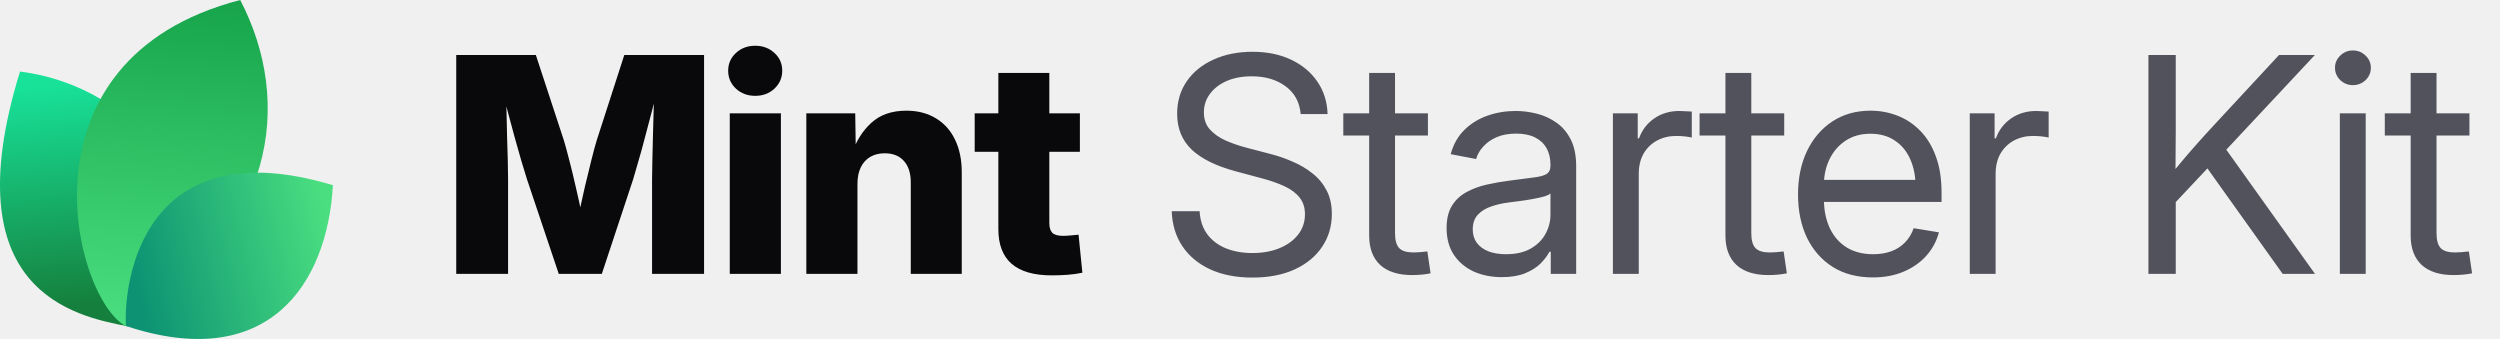
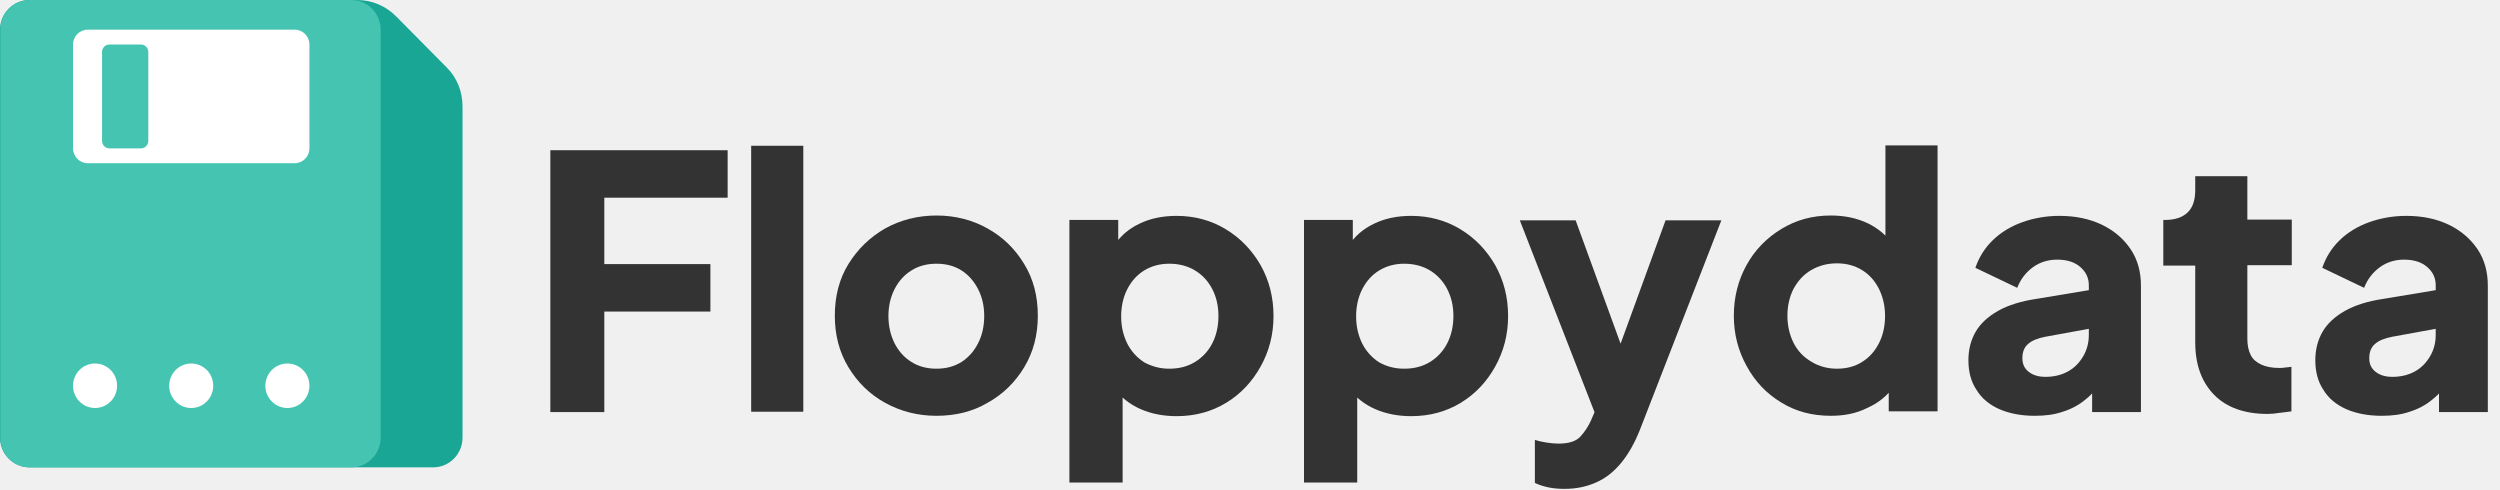
- <svg xmlns="http://www.w3.org/2000/svg" width="177" height="24" viewBox="0 0 177 24" fill="none">
-   <path d="M9.061 23.108C5.268 22.377 -3.391 20.627 1.417 5.064C9.634 6.099 16.973 14.064 9.061 23.108Z" fill="url(#paint0_linear_17557_2020)" />
-   <path d="M8.919 23.094C5.276 21.222 0.784 4.209 17.007 0C20.757 7.193 19.621 16.545 8.919 23.094Z" fill="url(#paint1_linear_17557_2020)" />
-   <path d="M8.914 23.079C8.735 19.882 10.159 9.085 23.57 13.111C23.181 20.123 18.984 26.418 8.914 23.079Z" fill="url(#paint2_linear_17557_2020)" />
-   <path d="M32.301 19.392V3.894H37.938L39.925 9.948C40.036 10.315 40.164 10.787 40.31 11.362C40.462 11.938 40.611 12.552 40.757 13.204C40.91 13.855 41.048 14.483 41.173 15.086C41.305 15.682 41.412 16.192 41.495 16.615H40.695C40.771 16.192 40.871 15.682 40.996 15.086C41.128 14.49 41.267 13.866 41.412 13.214C41.565 12.562 41.714 11.948 41.86 11.373C42.005 10.79 42.133 10.315 42.244 9.948L44.2 3.894H49.848V19.392H46.166V12.704C46.166 12.357 46.173 11.917 46.187 11.383C46.2 10.849 46.214 10.27 46.228 9.646C46.249 9.022 46.266 8.391 46.28 7.753C46.301 7.115 46.311 6.519 46.311 5.964H46.623C46.485 6.561 46.332 7.181 46.166 7.826C45.999 8.471 45.833 9.102 45.666 9.719C45.507 10.336 45.351 10.901 45.198 11.414C45.053 11.928 44.928 12.357 44.824 12.704L42.608 19.392H39.561L37.314 12.704C37.203 12.357 37.072 11.928 36.919 11.414C36.773 10.901 36.614 10.34 36.441 9.729C36.274 9.112 36.104 8.481 35.931 7.836C35.764 7.192 35.608 6.567 35.463 5.964H35.827C35.834 6.512 35.844 7.105 35.858 7.743C35.872 8.374 35.886 9.005 35.9 9.636C35.92 10.26 35.938 10.839 35.952 11.373C35.965 11.907 35.972 12.351 35.972 12.704V19.392H32.301ZM51.668 19.392V8.024H55.288V19.392H51.668ZM53.468 6.786C52.927 6.786 52.473 6.616 52.105 6.276C51.738 5.93 51.554 5.507 51.554 5.007C51.554 4.508 51.738 4.088 52.105 3.749C52.473 3.409 52.927 3.239 53.468 3.239C54.009 3.239 54.463 3.409 54.83 3.749C55.198 4.082 55.382 4.501 55.382 5.007C55.382 5.507 55.198 5.93 54.83 6.276C54.463 6.616 54.009 6.786 53.468 6.786ZM60.708 13.027V19.392H57.088V8.024H60.551L60.593 10.967H60.281C60.593 10.024 61.061 9.268 61.685 8.7C62.309 8.124 63.138 7.836 64.171 7.836C64.975 7.836 65.672 8.017 66.262 8.377C66.851 8.731 67.302 9.234 67.614 9.885C67.933 10.537 68.092 11.307 68.092 12.194V19.392H64.483V12.912C64.483 12.26 64.32 11.754 63.994 11.394C63.675 11.033 63.221 10.853 62.632 10.853C62.25 10.853 61.914 10.936 61.623 11.102C61.332 11.269 61.106 11.515 60.947 11.841C60.787 12.16 60.708 12.555 60.708 13.027ZM76.456 8.024V10.749H69.008V8.024H76.456ZM70.683 5.163H74.292V15.783C74.292 16.102 74.361 16.334 74.5 16.48C74.646 16.625 74.899 16.698 75.259 16.698C75.405 16.698 75.596 16.688 75.831 16.667C76.074 16.646 76.251 16.629 76.362 16.615L76.632 19.309C76.313 19.378 75.963 19.427 75.582 19.455C75.207 19.482 74.836 19.496 74.469 19.496C73.2 19.496 72.25 19.222 71.619 18.674C70.995 18.127 70.683 17.308 70.683 16.22V5.163Z" fill="#09090B" />
-   <path d="M88.667 19.652C87.523 19.652 86.528 19.458 85.682 19.07C84.843 18.681 84.188 18.137 83.716 17.437C83.245 16.736 82.992 15.908 82.957 14.951H84.933C84.968 15.596 85.148 16.14 85.474 16.584C85.8 17.021 86.24 17.354 86.795 17.582C87.35 17.804 87.974 17.915 88.667 17.915C89.388 17.915 90.026 17.801 90.581 17.572C91.143 17.343 91.583 17.024 91.902 16.615C92.228 16.199 92.391 15.717 92.391 15.169C92.391 14.698 92.266 14.306 92.017 13.994C91.767 13.675 91.413 13.408 90.956 13.193C90.498 12.978 89.954 12.787 89.323 12.621L87.502 12.132C86.123 11.765 85.082 11.255 84.382 10.603C83.689 9.944 83.342 9.095 83.342 8.055C83.342 7.174 83.571 6.404 84.028 5.746C84.486 5.087 85.117 4.577 85.921 4.217C86.726 3.849 87.645 3.666 88.678 3.666C89.718 3.666 90.63 3.853 91.413 4.227C92.204 4.602 92.824 5.122 93.275 5.787C93.726 6.446 93.965 7.209 93.993 8.076H92.089C92.013 7.23 91.656 6.574 91.018 6.11C90.387 5.638 89.586 5.403 88.615 5.403C87.95 5.403 87.36 5.513 86.847 5.735C86.341 5.957 85.946 6.262 85.661 6.651C85.377 7.032 85.235 7.469 85.235 7.961C85.235 8.447 85.377 8.849 85.661 9.168C85.946 9.48 86.317 9.74 86.774 9.948C87.232 10.149 87.724 10.319 88.251 10.457L89.884 10.884C90.439 11.023 90.977 11.206 91.496 11.435C92.023 11.657 92.495 11.934 92.911 12.267C93.334 12.593 93.67 12.995 93.92 13.474C94.17 13.945 94.294 14.504 94.294 15.149C94.294 16.015 94.066 16.788 93.608 17.468C93.157 18.148 92.512 18.681 91.673 19.07C90.834 19.458 89.832 19.652 88.667 19.652ZM101.097 8.024V9.594H95.106V8.024H101.097ZM96.937 5.163H98.767V16.521C98.767 17 98.865 17.347 99.059 17.562C99.26 17.77 99.6 17.874 100.078 17.874C100.21 17.874 100.366 17.867 100.546 17.853C100.733 17.832 100.903 17.815 101.056 17.801L101.285 19.351C101.097 19.392 100.886 19.423 100.65 19.444C100.414 19.465 100.189 19.475 99.974 19.475C98.996 19.475 98.244 19.236 97.717 18.758C97.197 18.272 96.937 17.579 96.937 16.677V5.163ZM106.33 19.621C105.595 19.621 104.932 19.489 104.343 19.226C103.754 18.955 103.285 18.564 102.939 18.05C102.592 17.53 102.419 16.896 102.419 16.147C102.419 15.495 102.547 14.965 102.804 14.556C103.06 14.146 103.403 13.828 103.833 13.599C104.263 13.363 104.742 13.186 105.269 13.068C105.796 12.95 106.333 12.857 106.881 12.787C107.574 12.69 108.132 12.617 108.555 12.569C108.978 12.52 109.287 12.441 109.481 12.33C109.675 12.212 109.772 12.014 109.772 11.737V11.654C109.772 11.203 109.679 10.815 109.492 10.489C109.311 10.163 109.041 9.91 108.68 9.729C108.32 9.549 107.872 9.459 107.338 9.459C106.805 9.459 106.34 9.546 105.945 9.719C105.556 9.892 105.241 10.118 104.998 10.395C104.755 10.665 104.593 10.953 104.509 11.258L102.71 10.915C102.897 10.222 103.22 9.65 103.677 9.199C104.135 8.748 104.679 8.412 105.31 8.19C105.941 7.968 106.607 7.857 107.307 7.857C107.8 7.857 108.295 7.92 108.795 8.044C109.301 8.169 109.765 8.381 110.188 8.679C110.611 8.97 110.951 9.369 111.208 9.875C111.464 10.374 111.593 11.005 111.593 11.768V19.392H109.793V17.822H109.7C109.568 18.085 109.363 18.359 109.086 18.643C108.809 18.921 108.444 19.153 107.994 19.34C107.543 19.527 106.988 19.621 106.33 19.621ZM106.621 17.998C107.321 17.998 107.904 17.867 108.368 17.603C108.84 17.333 109.19 16.986 109.419 16.563C109.654 16.133 109.772 15.682 109.772 15.211V13.692C109.703 13.769 109.554 13.841 109.325 13.911C109.096 13.973 108.829 14.032 108.524 14.088C108.226 14.143 107.921 14.192 107.609 14.233C107.304 14.275 107.033 14.309 106.798 14.337C106.354 14.393 105.938 14.49 105.549 14.628C105.168 14.76 104.86 14.954 104.624 15.211C104.388 15.467 104.27 15.811 104.27 16.241C104.27 16.615 104.367 16.934 104.561 17.198C104.762 17.461 105.04 17.662 105.393 17.801C105.747 17.933 106.156 17.998 106.621 17.998ZM114.193 19.392V8.024H115.951V9.792H116.045C116.253 9.209 116.61 8.741 117.116 8.388C117.622 8.034 118.219 7.857 118.905 7.857C119.058 7.857 119.217 7.864 119.384 7.878C119.55 7.885 119.682 7.892 119.779 7.899V9.74C119.716 9.719 119.578 9.695 119.363 9.667C119.155 9.639 118.922 9.625 118.666 9.625C118.174 9.625 117.726 9.733 117.324 9.948C116.922 10.163 116.603 10.471 116.367 10.874C116.138 11.276 116.024 11.758 116.024 12.319V19.392H114.193ZM126.322 8.024V9.594H120.33V8.024H126.322ZM122.161 5.163H123.992V16.521C123.992 17 124.089 17.347 124.283 17.562C124.484 17.77 124.824 17.874 125.302 17.874C125.434 17.874 125.59 17.867 125.77 17.853C125.958 17.832 126.127 17.815 126.28 17.801L126.509 19.351C126.322 19.392 126.11 19.423 125.874 19.444C125.639 19.465 125.413 19.475 125.198 19.475C124.221 19.475 123.468 19.236 122.941 18.758C122.421 18.272 122.161 17.579 122.161 16.677V5.163ZM132.604 19.642C131.502 19.642 130.555 19.396 129.765 18.903C128.974 18.404 128.364 17.714 127.934 16.834C127.511 15.946 127.3 14.927 127.3 13.775C127.3 12.611 127.511 11.584 127.934 10.697C128.364 9.802 128.964 9.102 129.734 8.596C130.51 8.089 131.408 7.836 132.428 7.836C133.1 7.836 133.738 7.954 134.341 8.19C134.952 8.426 135.489 8.783 135.954 9.261C136.425 9.74 136.793 10.343 137.056 11.071C137.327 11.792 137.462 12.645 137.462 13.63V14.296H128.433V12.735H136.463L135.631 13.297C135.631 12.541 135.506 11.876 135.257 11.3C135.007 10.725 134.643 10.277 134.165 9.958C133.686 9.632 133.107 9.469 132.428 9.469C131.748 9.469 131.162 9.632 130.67 9.958C130.177 10.284 129.796 10.725 129.526 11.279C129.262 11.827 129.13 12.441 129.13 13.12V14.046C129.13 14.864 129.273 15.572 129.557 16.168C129.841 16.757 130.243 17.211 130.763 17.53C131.283 17.842 131.901 17.998 132.615 17.998C133.093 17.998 133.523 17.929 133.905 17.79C134.293 17.645 134.619 17.433 134.882 17.156C135.153 16.879 135.354 16.546 135.486 16.157L137.275 16.449C137.108 17.08 136.81 17.634 136.38 18.113C135.95 18.591 135.413 18.966 134.768 19.236C134.123 19.507 133.402 19.642 132.604 19.642ZM139.459 19.392V8.024H141.217V9.792H141.311C141.519 9.209 141.876 8.741 142.382 8.388C142.888 8.034 143.485 7.857 144.171 7.857C144.324 7.857 144.483 7.864 144.649 7.878C144.816 7.885 144.948 7.892 145.045 7.899V9.74C144.982 9.719 144.844 9.695 144.629 9.667C144.421 9.639 144.188 9.625 143.932 9.625C143.439 9.625 142.992 9.733 142.59 9.948C142.188 10.163 141.869 10.471 141.633 10.874C141.404 11.276 141.29 11.758 141.29 12.319V19.392H139.459ZM153.429 14.961V12.715C153.783 12.257 154.136 11.82 154.49 11.404C154.844 10.981 155.204 10.565 155.572 10.156C155.939 9.74 156.314 9.327 156.695 8.918L161.355 3.894H163.893L157.277 10.967H157.184L153.429 14.961ZM152.108 19.392V3.894H154.043V9.241L154.022 12.559L154.043 13.505V19.392H152.108ZM161.615 19.392L155.967 11.477L157.173 9.969L163.903 19.392H161.615ZM165.661 19.392V8.024H167.492V19.392H165.661ZM166.587 6.027C166.24 6.027 165.942 5.909 165.692 5.673C165.443 5.43 165.318 5.139 165.318 4.799C165.318 4.459 165.443 4.172 165.692 3.936C165.942 3.693 166.24 3.572 166.587 3.572C166.934 3.572 167.232 3.693 167.482 3.936C167.731 4.172 167.856 4.459 167.856 4.799C167.856 5.139 167.731 5.43 167.482 5.673C167.232 5.909 166.934 6.027 166.587 6.027ZM174.836 8.024V9.594H168.844V8.024H174.836ZM170.675 5.163H172.506V16.521C172.506 17 172.603 17.347 172.797 17.562C172.998 17.77 173.338 17.874 173.816 17.874C173.948 17.874 174.104 17.867 174.284 17.853C174.472 17.832 174.641 17.815 174.794 17.801L175.023 19.351C174.836 19.392 174.624 19.423 174.388 19.444C174.153 19.465 173.927 19.475 173.712 19.475C172.735 19.475 171.982 19.236 171.455 18.758C170.935 18.272 170.675 17.579 170.675 16.677V5.163Z" fill="#52525C" />
-   <defs>
-     <linearGradient id="paint0_linear_17557_2020" x1="3.776" y1="5.916" x2="5.232" y2="21.559" gradientUnits="userSpaceOnUse">
-       <stop stop-color="#18E299" />
-       <stop offset="1" stop-color="#15803D" />
-     </linearGradient>
-     <linearGradient id="paint1_linear_17557_2020" x1="12.171" y1="-0.718" x2="10.19" y2="22.983" gradientUnits="userSpaceOnUse">
-       <stop stop-color="#16A34A" />
-       <stop offset="1" stop-color="#4ADE80" />
-     </linearGradient>
-     <linearGradient id="paint2_linear_17557_2020" x1="23.133" y1="15.353" x2="9.338" y2="18.52" gradientUnits="userSpaceOnUse">
-       <stop stop-color="#4ADE80" />
-       <stop offset="1" stop-color="#0D9373" />
-     </linearGradient>
-   </defs>
+ <svg xmlns="http://www.w3.org/2000/svg" width="138" height="27" viewBox="0 0 138 27" fill="none">
+   <path d="M25.532 5.876V24.16C25.532 25.061 24.802 25.798 23.911 25.798H1.621C0.729 25.798 0 25.061 0 24.16V1.638C0 0.737 0.729 0 1.621 0H19.716C20.527 0 21.297 0.328 21.864 0.901C22.857 1.904 23.647 2.703 24.64 3.706C25.228 4.279 25.532 5.057 25.532 5.876Z" fill="#19A695" />
+   <path d="M19.391 25.798H1.641C0.749 25.798 0.02 25.061 0.02 24.16V1.638C0.02 0.737 0.749 0 1.641 0H19.391C20.283 0 21.012 0.737 21.012 1.638V24.16C21.012 25.061 20.283 25.798 19.391 25.798Z" fill="#45C4B2" />
+   <path d="M16.27 9.009H4.842C4.396 9.009 4.031 8.64 4.031 8.19V2.457C4.031 2.006 4.396 1.638 4.842 1.638H16.27C16.716 1.638 17.081 2.006 17.081 2.457V8.19C17.081 8.64 16.716 9.009 16.27 9.009Z" fill="white" />
+   <path d="M7.781 8.19H6.038C5.815 8.19 5.633 8.005 5.633 7.78V2.866C5.633 2.641 5.815 2.457 6.038 2.457H7.781C8.004 2.457 8.186 2.641 8.186 2.866V7.78C8.186 8.005 8.004 8.19 7.781 8.19Z" fill="#45C4B2" />
+   <path d="M5.247 22.522C5.919 22.522 6.463 21.972 6.463 21.293C6.463 20.615 5.919 20.065 5.247 20.065C4.576 20.065 4.031 20.615 4.031 21.293C4.031 21.972 4.576 22.522 5.247 22.522Z" fill="white" />
+   <path d="M15.864 22.522C16.536 22.522 17.08 21.972 17.08 21.293C17.08 20.615 16.536 20.065 15.864 20.065C15.193 20.065 14.648 20.615 14.648 21.293C14.648 21.972 15.193 22.522 15.864 22.522Z" fill="white" />
+   <path d="M10.556 22.522C11.227 22.522 11.771 21.972 11.771 21.293C11.771 20.615 11.227 20.065 10.556 20.065C9.884 20.065 9.34 20.615 9.34 21.293C9.34 21.972 9.884 22.522 10.556 22.522Z" fill="white" />
+   <path d="M30.379 22.727V8.292H40.166V10.913H33.358V14.578H39.214V17.198H33.358V22.747H30.379V22.727Z" fill="#333333" />
+   <path d="M41.465 22.727V8.046H44.342V22.727H41.465Z" fill="#333333" />
+   <path d="M51.695 22.952C50.661 22.952 49.709 22.706 48.858 22.235C48.007 21.764 47.338 21.109 46.832 20.27C46.325 19.43 46.082 18.488 46.082 17.424C46.082 16.359 46.325 15.397 46.832 14.578C47.338 13.759 48.007 13.104 48.858 12.612C49.709 12.141 50.661 11.896 51.695 11.896C52.728 11.896 53.681 12.141 54.512 12.612C55.363 13.083 56.031 13.738 56.538 14.578C57.044 15.397 57.288 16.359 57.288 17.424C57.288 18.488 57.044 19.43 56.538 20.27C56.031 21.109 55.363 21.764 54.512 22.235C53.681 22.727 52.728 22.952 51.695 22.952ZM51.695 20.352C52.222 20.352 52.668 20.229 53.073 19.983C53.458 19.737 53.762 19.389 53.985 18.959C54.208 18.529 54.329 18.017 54.329 17.444C54.329 16.871 54.208 16.38 53.985 15.95C53.762 15.52 53.458 15.172 53.073 14.926C52.688 14.68 52.222 14.557 51.695 14.557C51.168 14.557 50.702 14.68 50.317 14.926C49.912 15.172 49.608 15.52 49.385 15.95C49.162 16.38 49.041 16.891 49.041 17.444C49.041 18.017 49.162 18.509 49.385 18.959C49.608 19.389 49.912 19.737 50.317 19.983C50.702 20.229 51.168 20.352 51.695 20.352Z" fill="#333333" />
+   <path d="M59.031 26.596V12.141H61.726V14.148L61.483 13.575C61.828 13.042 62.294 12.633 62.901 12.346C63.489 12.059 64.178 11.916 64.948 11.916C65.941 11.916 66.853 12.162 67.663 12.653C68.474 13.145 69.102 13.8 69.588 14.639C70.055 15.479 70.298 16.4 70.298 17.444C70.298 18.468 70.055 19.389 69.588 20.229C69.122 21.068 68.494 21.744 67.684 22.235C66.873 22.727 65.961 22.972 64.948 22.972C64.239 22.972 63.57 22.849 62.962 22.583C62.354 22.317 61.868 21.928 61.503 21.416L61.969 20.822V26.637H59.031V26.596ZM64.543 20.352C65.09 20.352 65.556 20.229 65.961 19.983C66.367 19.737 66.691 19.389 66.914 18.959C67.137 18.529 67.258 18.017 67.258 17.444C67.258 16.871 67.137 16.38 66.914 15.95C66.691 15.52 66.367 15.171 65.961 14.926C65.556 14.68 65.07 14.557 64.543 14.557C64.036 14.557 63.57 14.68 63.165 14.926C62.76 15.171 62.456 15.52 62.233 15.95C62.01 16.38 61.888 16.891 61.888 17.465C61.888 18.038 62.01 18.529 62.233 18.98C62.456 19.41 62.78 19.758 63.165 20.003C63.59 20.229 64.036 20.352 64.543 20.352Z" fill="#333333" />
+   <path d="M71.981 26.596V12.141H74.675V14.148L74.432 13.575C74.777 13.042 75.243 12.633 75.851 12.346C76.438 12.059 77.127 11.916 77.897 11.916C78.89 11.916 79.802 12.162 80.613 12.653C81.423 13.145 82.051 13.8 82.538 14.639C83.004 15.479 83.247 16.4 83.247 17.444C83.247 18.468 83.004 19.389 82.538 20.229C82.072 21.068 81.443 21.744 80.633 22.235C79.822 22.727 78.91 22.972 77.897 22.972C77.188 22.972 76.519 22.849 75.912 22.583C75.304 22.317 74.817 21.928 74.453 21.416L74.919 20.822V26.637H71.981V26.596ZM77.512 20.352C78.059 20.352 78.525 20.229 78.931 19.983C79.336 19.737 79.66 19.389 79.883 18.959C80.106 18.529 80.228 18.017 80.228 17.444C80.228 16.871 80.106 16.38 79.883 15.95C79.66 15.52 79.336 15.171 78.931 14.926C78.525 14.68 78.039 14.557 77.512 14.557C77.006 14.557 76.54 14.68 76.134 14.926C75.729 15.171 75.425 15.52 75.202 15.95C74.979 16.38 74.858 16.891 74.858 17.465C74.858 18.038 74.979 18.529 75.202 18.98C75.425 19.41 75.749 19.758 76.134 20.003C76.54 20.229 76.986 20.352 77.512 20.352Z" fill="#333333" />
+   <path d="M86.367 26.985C86.063 26.985 85.759 26.965 85.475 26.903C85.191 26.842 84.928 26.76 84.725 26.658V24.283C84.908 24.344 85.11 24.385 85.353 24.426C85.597 24.467 85.82 24.487 86.022 24.487C86.59 24.487 86.995 24.364 87.238 24.098C87.481 23.832 87.684 23.525 87.826 23.198L88.535 21.559L88.494 23.976L83.894 12.162H86.975L90.034 20.556H88.879L91.939 12.162H95.019L90.521 23.73C90.237 24.446 89.892 25.061 89.487 25.552C89.082 26.043 88.616 26.412 88.089 26.637C87.582 26.862 87.015 26.985 86.367 26.985Z" fill="#333333" />
+   <path d="M101.057 22.952C100.023 22.952 99.111 22.706 98.321 22.215C97.51 21.723 96.882 21.068 96.416 20.208C95.95 19.369 95.707 18.447 95.707 17.424C95.707 16.4 95.95 15.458 96.416 14.619C96.882 13.779 97.531 13.124 98.341 12.633C99.152 12.141 100.043 11.896 101.057 11.896C101.827 11.896 102.495 12.039 103.103 12.326C103.691 12.612 104.177 13.022 104.522 13.554L104.076 14.127V8.026H106.953V22.706H104.258V20.761L104.522 21.355C104.157 21.867 103.67 22.256 103.063 22.522C102.455 22.829 101.786 22.952 101.057 22.952ZM101.401 20.352C101.928 20.352 102.394 20.229 102.779 19.983C103.184 19.737 103.488 19.389 103.711 18.959C103.934 18.529 104.055 18.017 104.055 17.444C104.055 16.871 103.934 16.38 103.711 15.929C103.488 15.499 103.184 15.151 102.779 14.905C102.374 14.66 101.928 14.537 101.401 14.537C100.874 14.537 100.408 14.66 99.983 14.905C99.557 15.151 99.253 15.499 99.01 15.929C98.787 16.359 98.665 16.871 98.665 17.424C98.665 17.997 98.787 18.488 99.01 18.939C99.233 19.369 99.557 19.717 99.983 19.962C100.408 20.229 100.894 20.352 101.401 20.352Z" fill="#333333" />
+   <path d="M112.324 22.952C111.574 22.952 110.926 22.829 110.358 22.583C109.811 22.337 109.386 21.989 109.102 21.518C108.798 21.068 108.656 20.515 108.656 19.881C108.656 19.287 108.798 18.755 109.062 18.304C109.325 17.854 109.75 17.465 110.298 17.157C110.845 16.85 111.554 16.625 112.385 16.502L115.586 15.97V18.099L112.891 18.591C112.486 18.673 112.162 18.796 111.959 18.98C111.736 19.164 111.635 19.43 111.635 19.778C111.635 20.106 111.757 20.352 112 20.536C112.243 20.72 112.547 20.802 112.912 20.802C113.378 20.802 113.803 20.7 114.168 20.495C114.533 20.29 114.796 20.003 114.999 19.655C115.201 19.307 115.303 18.918 115.303 18.488V15.745C115.303 15.335 115.14 15.008 114.837 14.742C114.533 14.475 114.107 14.332 113.56 14.332C113.053 14.332 112.587 14.475 112.202 14.762C111.817 15.049 111.534 15.417 111.351 15.888L109.041 14.783C109.244 14.189 109.568 13.677 110.014 13.247C110.46 12.817 111.007 12.489 111.635 12.264C112.263 12.039 112.952 11.916 113.682 11.916C114.573 11.916 115.343 12.08 116.032 12.408C116.701 12.735 117.228 13.185 117.613 13.759C117.998 14.332 118.18 15.008 118.18 15.765V22.747H115.485V21.027L116.133 20.904C115.829 21.375 115.485 21.764 115.12 22.051C114.755 22.358 114.33 22.583 113.864 22.727C113.398 22.89 112.891 22.952 112.324 22.952Z" fill="#333333" />
+   <path d="M125.169 22.849C123.912 22.849 122.92 22.501 122.231 21.805C121.542 21.109 121.177 20.147 121.177 18.898V14.66H119.414V12.141H119.515C120.062 12.141 120.468 11.998 120.751 11.732C121.035 11.466 121.177 11.056 121.177 10.503V9.725H124.054V12.121H126.506V14.639H124.054V18.693C124.054 19.062 124.115 19.348 124.237 19.594C124.358 19.84 124.561 20.003 124.824 20.126C125.088 20.249 125.432 20.311 125.817 20.311C125.898 20.311 126 20.311 126.121 20.29C126.243 20.27 126.364 20.27 126.486 20.249V22.706C126.304 22.727 126.081 22.768 125.838 22.788C125.615 22.829 125.371 22.849 125.169 22.849Z" fill="#333333" />
+   <path d="M131.472 22.952C130.723 22.952 130.074 22.829 129.507 22.583C128.96 22.337 128.534 21.989 128.25 21.518C127.947 21.068 127.805 20.515 127.805 19.881C127.805 19.287 127.947 18.755 128.21 18.304C128.473 17.854 128.899 17.465 129.446 17.157C129.993 16.85 130.702 16.625 131.533 16.502L134.735 15.97V18.099L132.04 18.591C131.634 18.673 131.31 18.796 131.108 18.98C130.885 19.164 130.783 19.43 130.783 19.778C130.783 20.106 130.905 20.352 131.148 20.536C131.391 20.72 131.695 20.802 132.06 20.802C132.526 20.802 132.952 20.7 133.316 20.495C133.681 20.29 133.944 20.003 134.147 19.655C134.35 19.307 134.451 18.918 134.451 18.488V15.745C134.451 15.335 134.289 15.008 133.985 14.742C133.681 14.475 133.256 14.332 132.708 14.332C132.202 14.332 131.736 14.475 131.351 14.762C130.966 15.049 130.682 15.417 130.5 15.888L128.19 14.783C128.392 14.189 128.717 13.677 129.162 13.247C129.608 12.817 130.155 12.489 130.783 12.264C131.412 12.039 132.101 11.916 132.83 11.916C133.722 11.916 134.492 12.08 135.181 12.408C135.849 12.735 136.376 13.185 136.761 13.759C137.146 14.332 137.328 15.008 137.328 15.765V22.747H134.633V21.027L135.282 20.904C134.978 21.375 134.633 21.764 134.269 22.051C133.904 22.358 133.478 22.583 133.012 22.727C132.546 22.89 132.04 22.952 131.472 22.952Z" fill="#333333" />
</svg>
